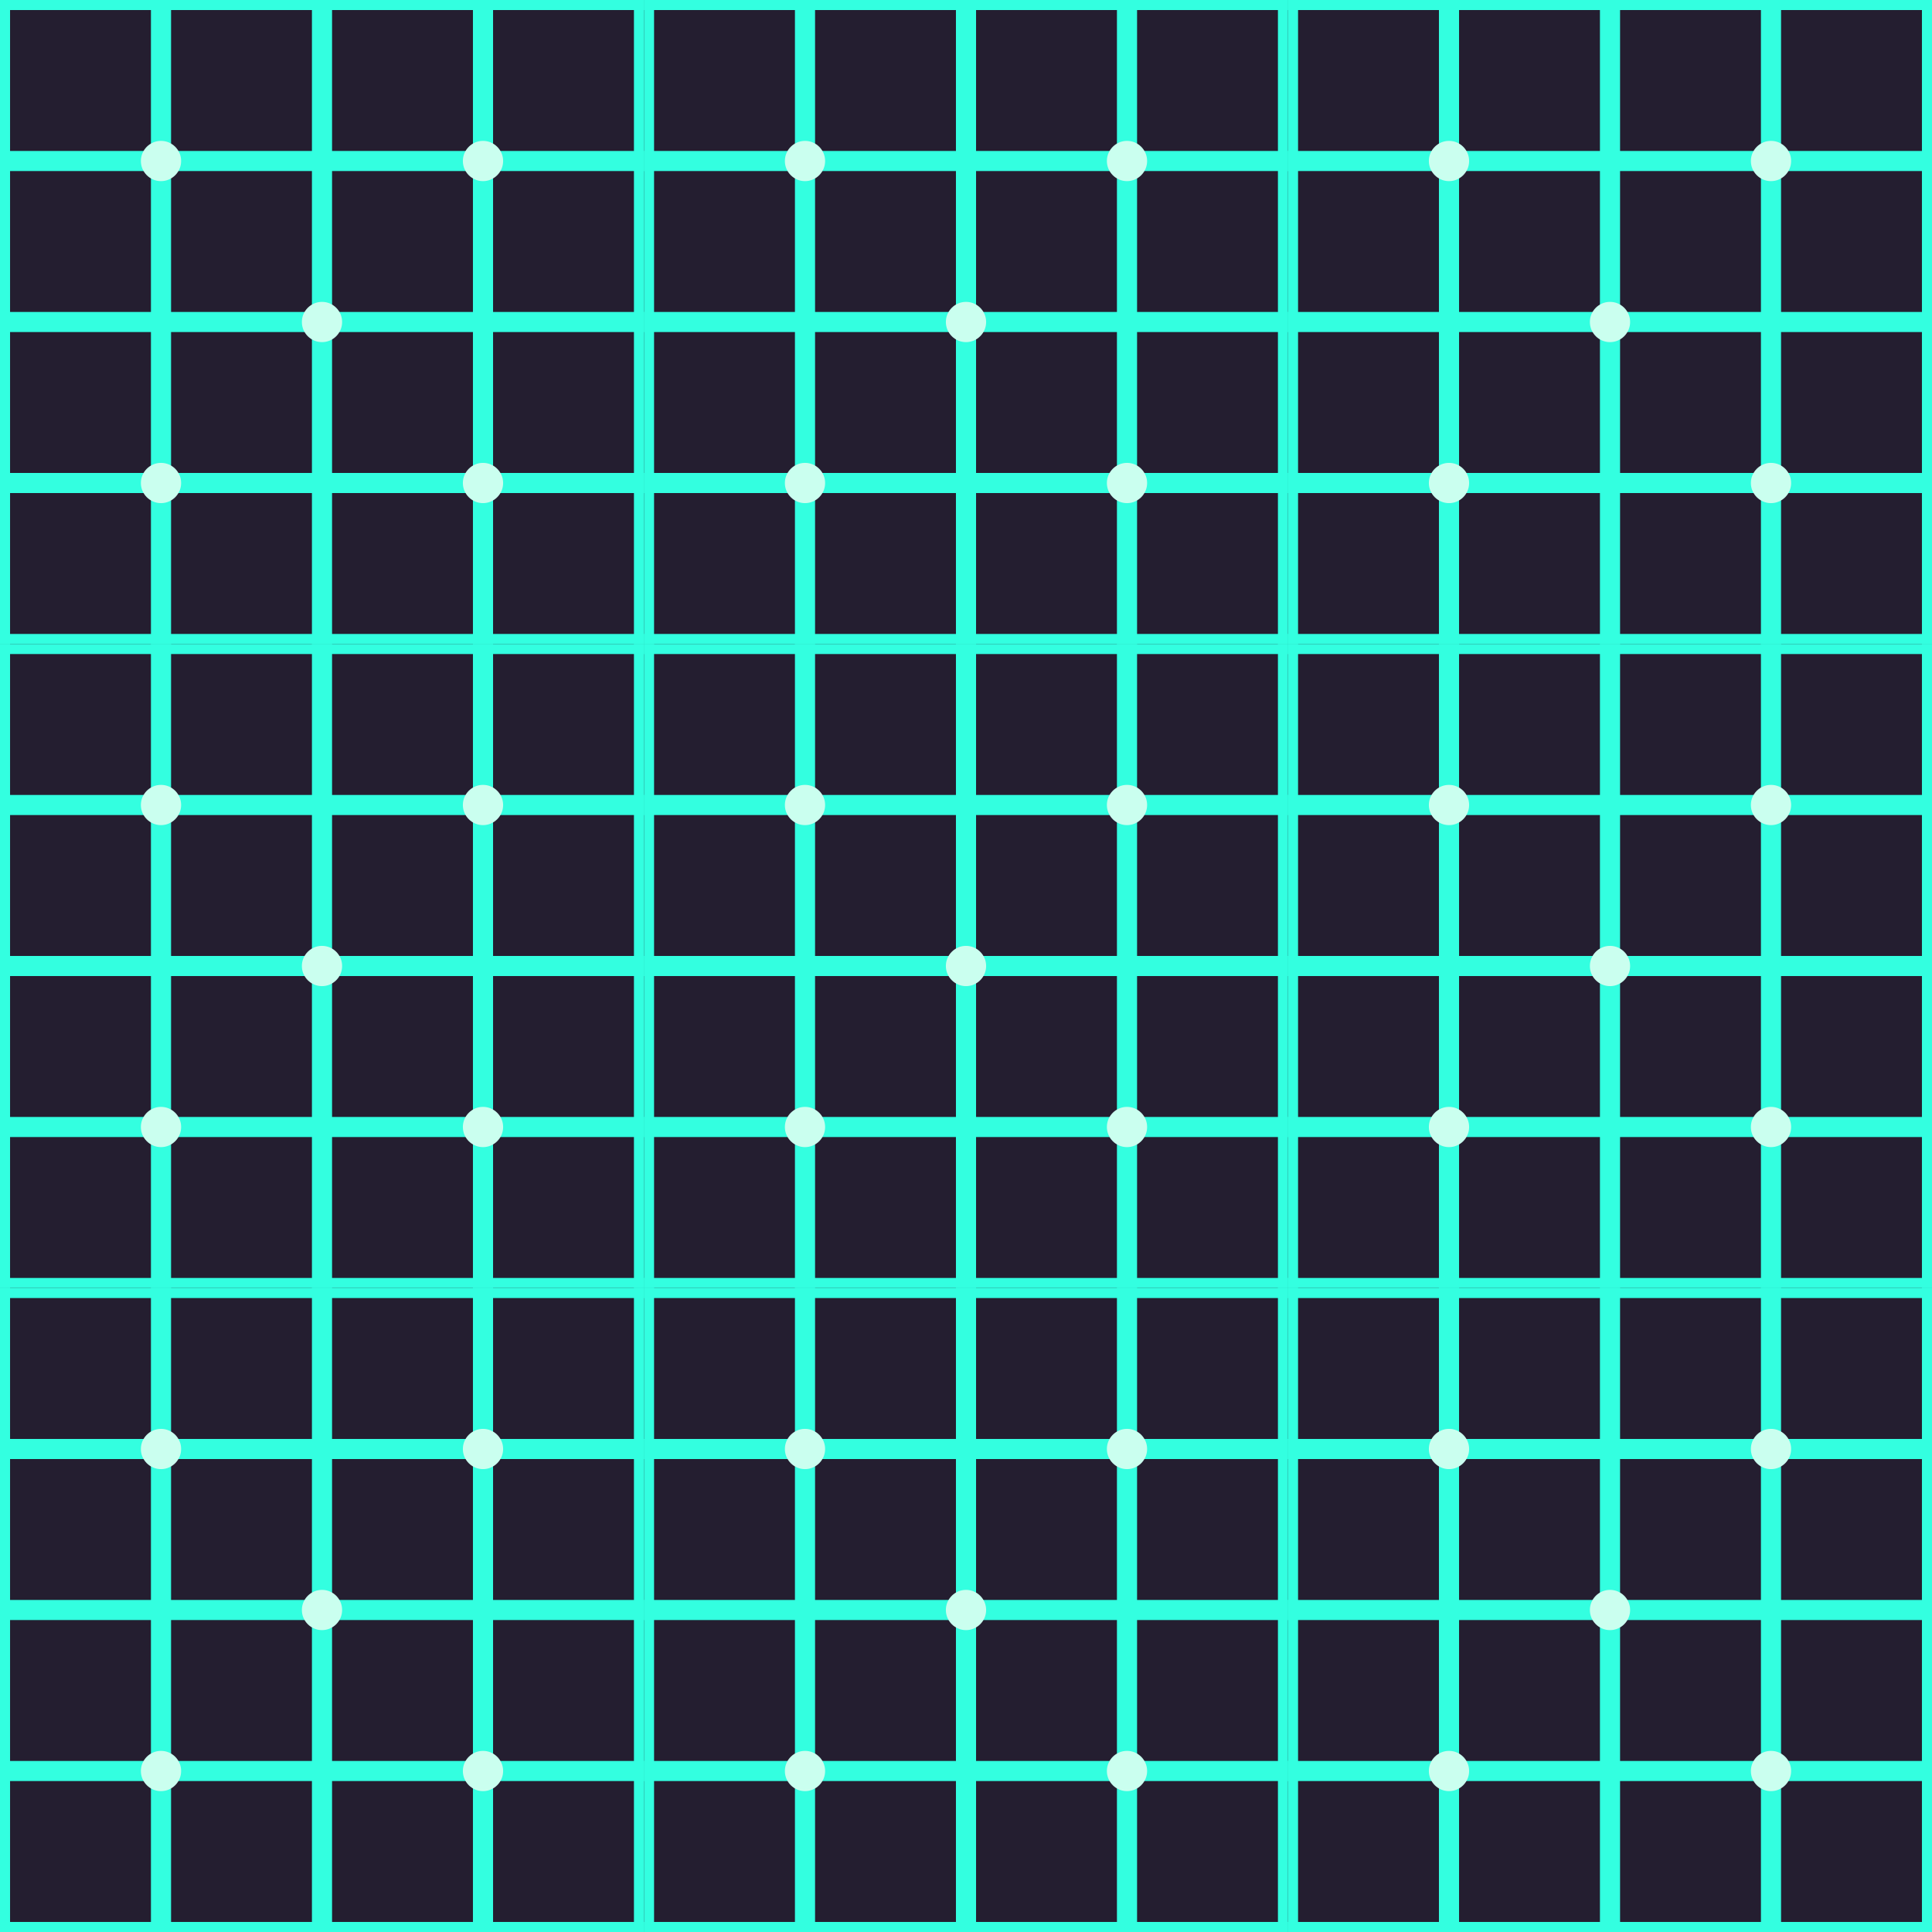
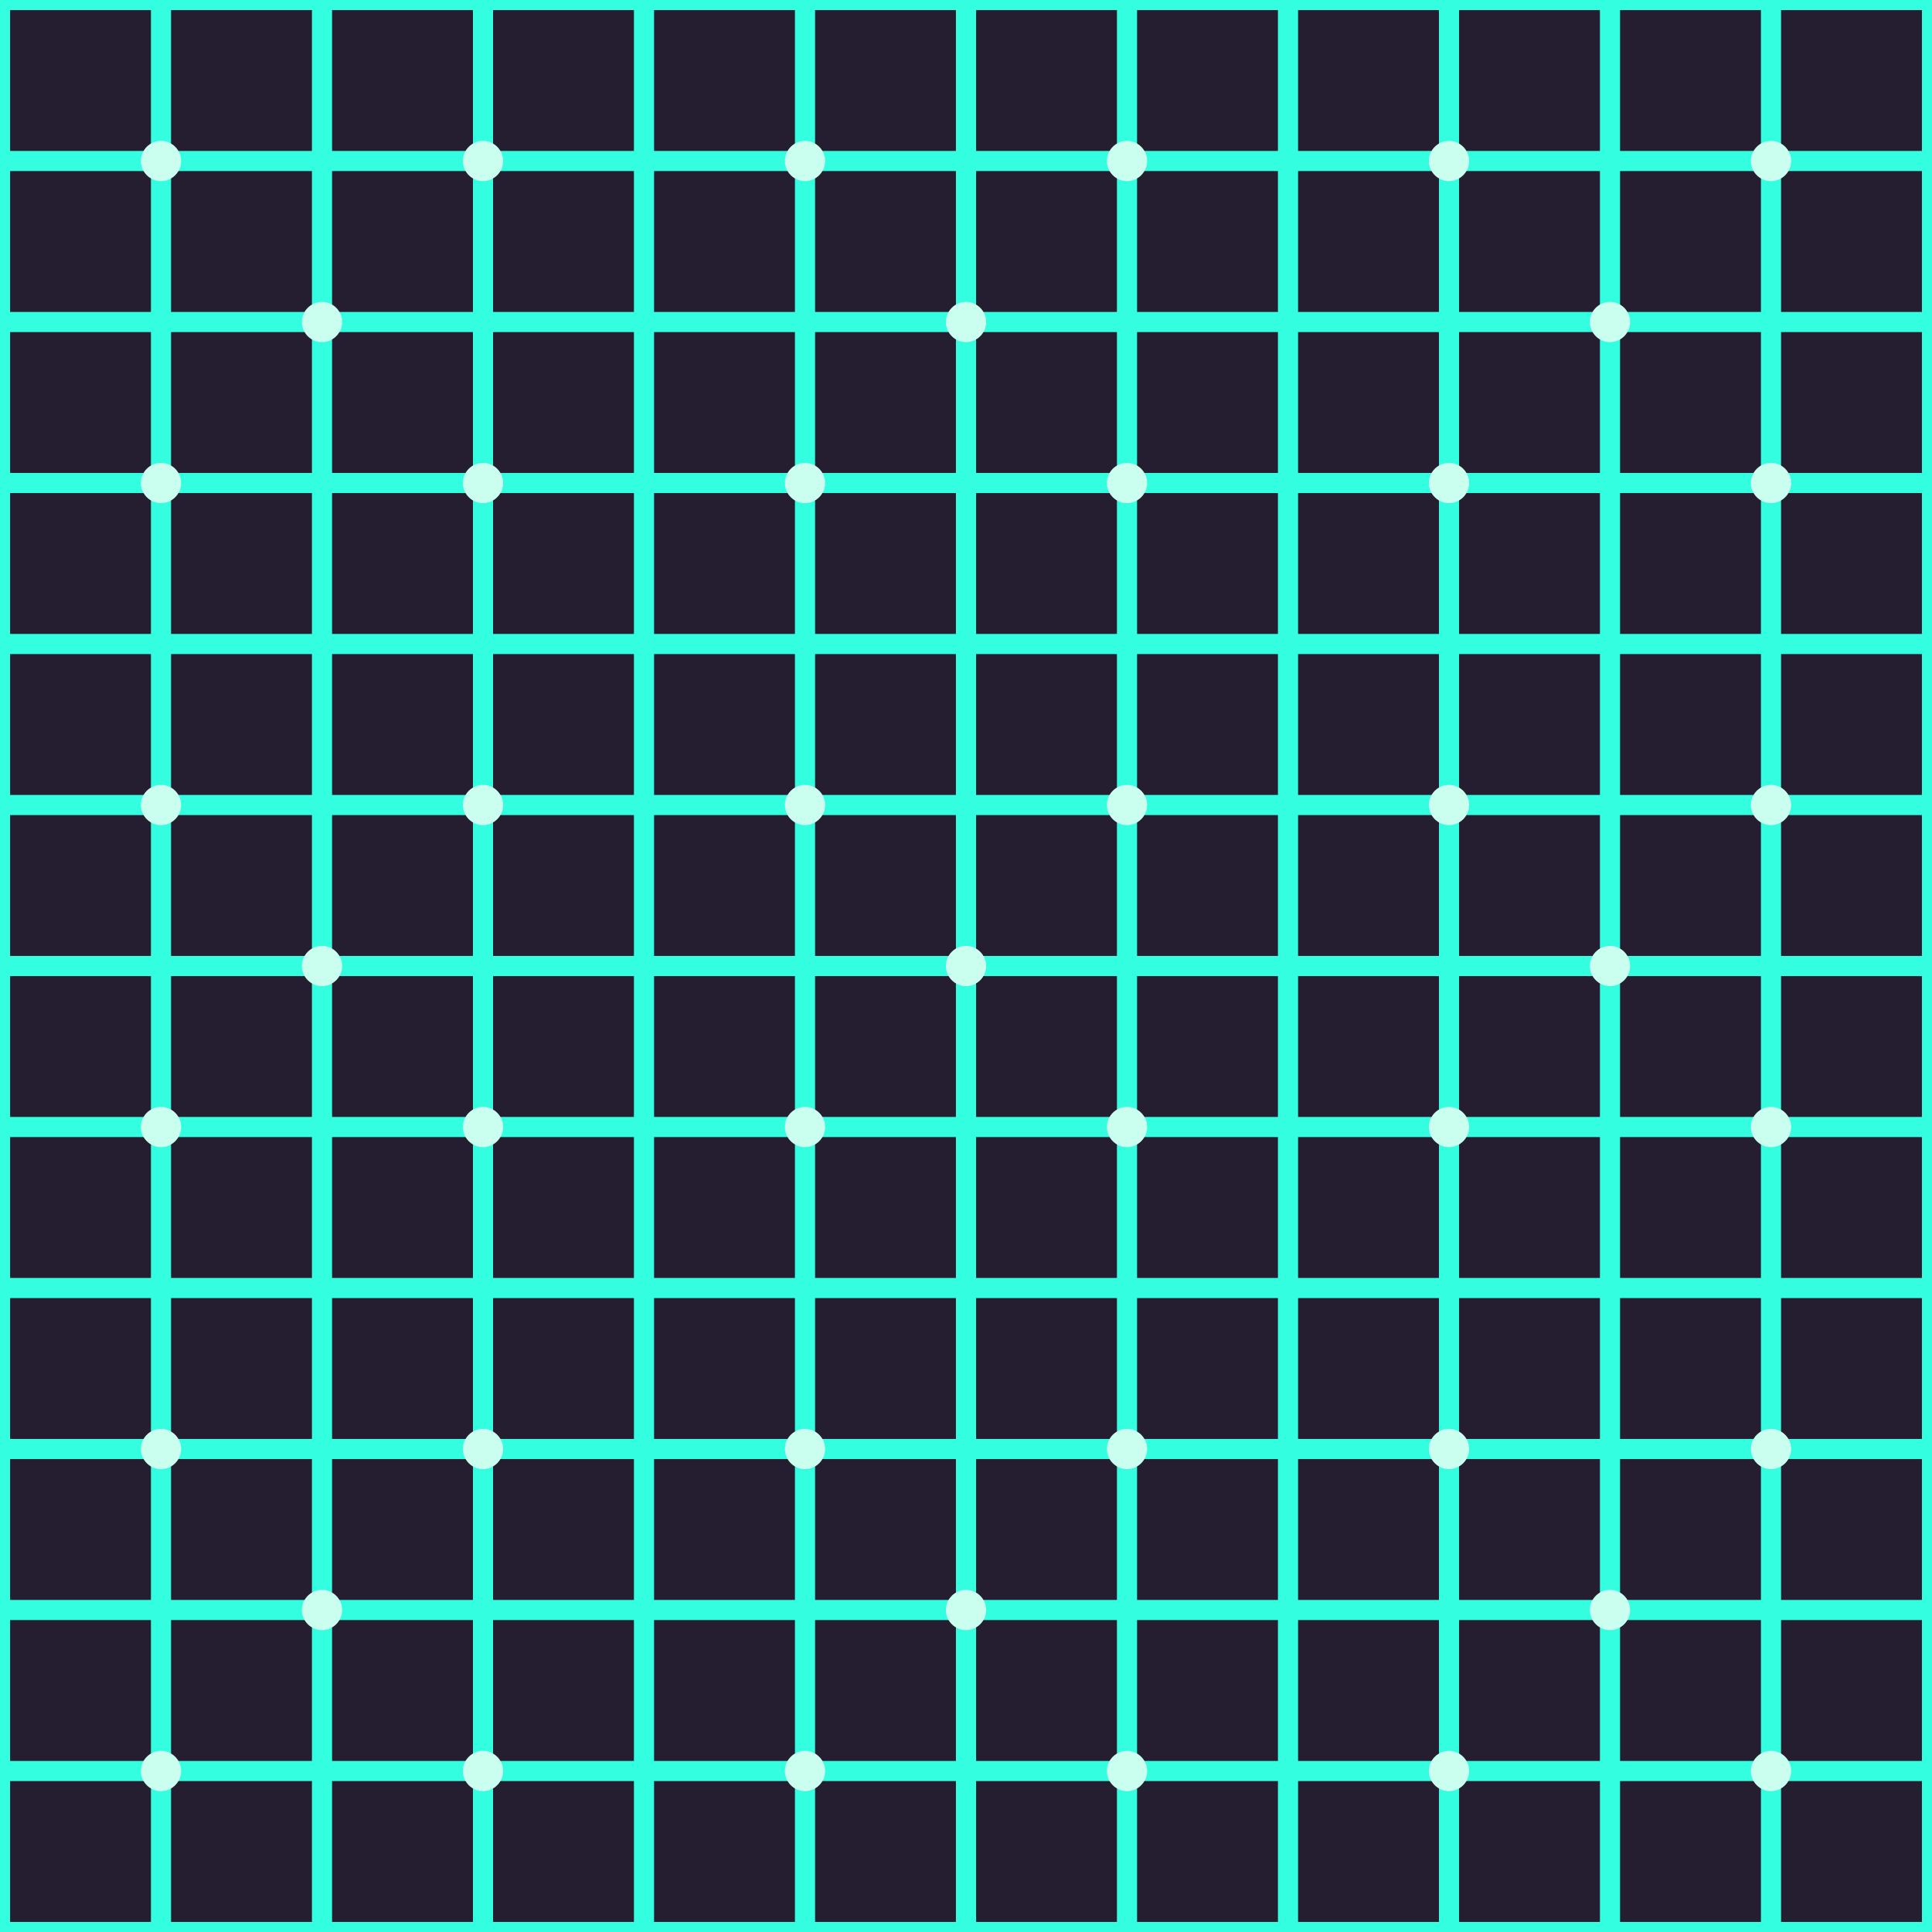
<svg xmlns="http://www.w3.org/2000/svg" viewBox="0 0 192 192" width="192" height="192">
  <rect width="192" height="192" fill="#241e30" />
-   <svg x="0" y="0" width="64" height="64" viewBox="0 0 64 64">
-     <g fill="#33ffe0">
-       <animate attributeName="opacity" values="0.35;0.85;0.35" dur="1.6s" repeatCount="indefinite" />
-       <rect x="-1" y="0" width="2" height="64" />
-       <rect x="15" y="0" width="2" height="64" />
-       <rect x="31" y="0" width="2" height="64" />
-       <rect x="47" y="0" width="2" height="64" />
-       <rect x="63" y="0" width="2" height="64" />
-       <rect x="0" y="-1" width="64" height="2" />
-       <rect x="0" y="15" width="64" height="2" />
-       <rect x="0" y="31" width="64" height="2" />
-       <rect x="0" y="47" width="64" height="2" />
-       <rect x="0" y="63" width="64" height="2" />
-     </g>
-     <g fill="#caffef">
-       <circle cx="16" cy="16" r="2">
-         <animate attributeName="r" values="2;3.6;2" dur="1.6s" repeatCount="indefinite" />
-       </circle>
-       <circle cx="48" cy="16" r="2">
-         <animate attributeName="r" values="2;3.6;2" dur="1.6s" repeatCount="indefinite" />
-       </circle>
-       <circle cx="32" cy="32" r="2">
-         <animate attributeName="r" values="2;3.6;2" dur="1.6s" repeatCount="indefinite" />
-       </circle>
-       <circle cx="16" cy="48" r="2">
-         <animate attributeName="r" values="2;3.6;2" dur="1.6s" repeatCount="indefinite" />
-       </circle>
-       <circle cx="48" cy="48" r="2">
-         <animate attributeName="r" values="2;3.6;2" dur="1.6s" repeatCount="indefinite" />
-       </circle>
-     </g>
-   </svg>
-   <svg x="64" y="0" width="64" height="64" viewBox="0 0 64 64">
-     <g fill="#33ffe0">
-       <animate attributeName="opacity" values="0.35;0.85;0.35" dur="1.6s" repeatCount="indefinite" />
-       <rect x="-1" y="0" width="2" height="64" />
-       <rect x="15" y="0" width="2" height="64" />
-       <rect x="31" y="0" width="2" height="64" />
-       <rect x="47" y="0" width="2" height="64" />
-       <rect x="63" y="0" width="2" height="64" />
-       <rect x="0" y="-1" width="64" height="2" />
-       <rect x="0" y="15" width="64" height="2" />
-       <rect x="0" y="31" width="64" height="2" />
-       <rect x="0" y="47" width="64" height="2" />
-       <rect x="0" y="63" width="64" height="2" />
-     </g>
-     <g fill="#caffef">
-       <circle cx="16" cy="16" r="2">
-         <animate attributeName="r" values="2;3.6;2" dur="1.6s" repeatCount="indefinite" />
-       </circle>
-       <circle cx="48" cy="16" r="2">
-         <animate attributeName="r" values="2;3.6;2" dur="1.6s" repeatCount="indefinite" />
-       </circle>
-       <circle cx="32" cy="32" r="2">
-         <animate attributeName="r" values="2;3.6;2" dur="1.6s" repeatCount="indefinite" />
-       </circle>
-       <circle cx="16" cy="48" r="2">
-         <animate attributeName="r" values="2;3.6;2" dur="1.6s" repeatCount="indefinite" />
-       </circle>
-       <circle cx="48" cy="48" r="2">
-         <animate attributeName="r" values="2;3.6;2" dur="1.6s" repeatCount="indefinite" />
-       </circle>
-     </g>
-   </svg>
-   <svg x="128" y="0" width="64" height="64" viewBox="0 0 64 64">
-     <g fill="#33ffe0">
-       <animate attributeName="opacity" values="0.35;0.85;0.35" dur="1.6s" repeatCount="indefinite" />
-       <rect x="-1" y="0" width="2" height="64" />
-       <rect x="15" y="0" width="2" height="64" />
-       <rect x="31" y="0" width="2" height="64" />
-       <rect x="47" y="0" width="2" height="64" />
-       <rect x="63" y="0" width="2" height="64" />
-       <rect x="0" y="-1" width="64" height="2" />
-       <rect x="0" y="15" width="64" height="2" />
-       <rect x="0" y="31" width="64" height="2" />
-       <rect x="0" y="47" width="64" height="2" />
-       <rect x="0" y="63" width="64" height="2" />
-     </g>
-     <g fill="#caffef">
-       <circle cx="16" cy="16" r="2">
-         <animate attributeName="r" values="2;3.6;2" dur="1.6s" repeatCount="indefinite" />
-       </circle>
-       <circle cx="48" cy="16" r="2">
-         <animate attributeName="r" values="2;3.6;2" dur="1.6s" repeatCount="indefinite" />
-       </circle>
-       <circle cx="32" cy="32" r="2">
-         <animate attributeName="r" values="2;3.6;2" dur="1.6s" repeatCount="indefinite" />
-       </circle>
-       <circle cx="16" cy="48" r="2">
-         <animate attributeName="r" values="2;3.6;2" dur="1.6s" repeatCount="indefinite" />
-       </circle>
-       <circle cx="48" cy="48" r="2">
-         <animate attributeName="r" values="2;3.6;2" dur="1.6s" repeatCount="indefinite" />
-       </circle>
-     </g>
-   </svg>
-   <svg x="0" y="64" width="64" height="64" viewBox="0 0 64 64">
-     <g fill="#33ffe0">
-       <animate attributeName="opacity" values="0.35;0.85;0.35" dur="1.6s" repeatCount="indefinite" />
-       <rect x="-1" y="0" width="2" height="64" />
-       <rect x="15" y="0" width="2" height="64" />
-       <rect x="31" y="0" width="2" height="64" />
-       <rect x="47" y="0" width="2" height="64" />
-       <rect x="63" y="0" width="2" height="64" />
-       <rect x="0" y="-1" width="64" height="2" />
-       <rect x="0" y="15" width="64" height="2" />
-       <rect x="0" y="31" width="64" height="2" />
-       <rect x="0" y="47" width="64" height="2" />
-       <rect x="0" y="63" width="64" height="2" />
-     </g>
-     <g fill="#caffef">
-       <circle cx="16" cy="16" r="2">
-         <animate attributeName="r" values="2;3.6;2" dur="1.6s" repeatCount="indefinite" />
-       </circle>
-       <circle cx="48" cy="16" r="2">
-         <animate attributeName="r" values="2;3.6;2" dur="1.6s" repeatCount="indefinite" />
-       </circle>
-       <circle cx="32" cy="32" r="2">
-         <animate attributeName="r" values="2;3.6;2" dur="1.6s" repeatCount="indefinite" />
-       </circle>
-       <circle cx="16" cy="48" r="2">
-         <animate attributeName="r" values="2;3.6;2" dur="1.6s" repeatCount="indefinite" />
-       </circle>
-       <circle cx="48" cy="48" r="2">
-         <animate attributeName="r" values="2;3.6;2" dur="1.6s" repeatCount="indefinite" />
-       </circle>
-     </g>
-   </svg>
-   <svg x="64" y="64" width="64" height="64" viewBox="0 0 64 64">
-     <g fill="#33ffe0">
-       <animate attributeName="opacity" values="0.35;0.85;0.35" dur="1.6s" repeatCount="indefinite" />
-       <rect x="-1" y="0" width="2" height="64" />
-       <rect x="15" y="0" width="2" height="64" />
-       <rect x="31" y="0" width="2" height="64" />
-       <rect x="47" y="0" width="2" height="64" />
-       <rect x="63" y="0" width="2" height="64" />
-       <rect x="0" y="-1" width="64" height="2" />
-       <rect x="0" y="15" width="64" height="2" />
-       <rect x="0" y="31" width="64" height="2" />
-       <rect x="0" y="47" width="64" height="2" />
-       <rect x="0" y="63" width="64" height="2" />
-     </g>
-     <g fill="#caffef">
-       <circle cx="16" cy="16" r="2">
-         <animate attributeName="r" values="2;3.6;2" dur="1.6s" repeatCount="indefinite" />
-       </circle>
-       <circle cx="48" cy="16" r="2">
-         <animate attributeName="r" values="2;3.6;2" dur="1.6s" repeatCount="indefinite" />
-       </circle>
-       <circle cx="32" cy="32" r="2">
-         <animate attributeName="r" values="2;3.6;2" dur="1.6s" repeatCount="indefinite" />
-       </circle>
-       <circle cx="16" cy="48" r="2">
-         <animate attributeName="r" values="2;3.6;2" dur="1.6s" repeatCount="indefinite" />
-       </circle>
-       <circle cx="48" cy="48" r="2">
-         <animate attributeName="r" values="2;3.6;2" dur="1.6s" repeatCount="indefinite" />
-       </circle>
-     </g>
-   </svg>
-   <svg x="128" y="64" width="64" height="64" viewBox="0 0 64 64">
-     <g fill="#33ffe0">
-       <animate attributeName="opacity" values="0.35;0.85;0.35" dur="1.6s" repeatCount="indefinite" />
-       <rect x="-1" y="0" width="2" height="64" />
-       <rect x="15" y="0" width="2" height="64" />
-       <rect x="31" y="0" width="2" height="64" />
-       <rect x="47" y="0" width="2" height="64" />
-       <rect x="63" y="0" width="2" height="64" />
-       <rect x="0" y="-1" width="64" height="2" />
-       <rect x="0" y="15" width="64" height="2" />
-       <rect x="0" y="31" width="64" height="2" />
-       <rect x="0" y="47" width="64" height="2" />
-       <rect x="0" y="63" width="64" height="2" />
-     </g>
-     <g fill="#caffef">
-       <circle cx="16" cy="16" r="2">
-         <animate attributeName="r" values="2;3.6;2" dur="1.6s" repeatCount="indefinite" />
-       </circle>
-       <circle cx="48" cy="16" r="2">
-         <animate attributeName="r" values="2;3.6;2" dur="1.6s" repeatCount="indefinite" />
-       </circle>
-       <circle cx="32" cy="32" r="2">
-         <animate attributeName="r" values="2;3.6;2" dur="1.6s" repeatCount="indefinite" />
-       </circle>
-       <circle cx="16" cy="48" r="2">
-         <animate attributeName="r" values="2;3.6;2" dur="1.6s" repeatCount="indefinite" />
-       </circle>
-       <circle cx="48" cy="48" r="2">
-         <animate attributeName="r" values="2;3.6;2" dur="1.6s" repeatCount="indefinite" />
-       </circle>
-     </g>
-   </svg>
-   <svg x="0" y="128" width="64" height="64" viewBox="0 0 64 64">
-     <g fill="#33ffe0">
-       <animate attributeName="opacity" values="0.35;0.85;0.35" dur="1.6s" repeatCount="indefinite" />
-       <rect x="-1" y="0" width="2" height="64" />
-       <rect x="15" y="0" width="2" height="64" />
-       <rect x="31" y="0" width="2" height="64" />
-       <rect x="47" y="0" width="2" height="64" />
-       <rect x="63" y="0" width="2" height="64" />
-       <rect x="0" y="-1" width="64" height="2" />
-       <rect x="0" y="15" width="64" height="2" />
-       <rect x="0" y="31" width="64" height="2" />
-       <rect x="0" y="47" width="64" height="2" />
-       <rect x="0" y="63" width="64" height="2" />
-     </g>
-     <g fill="#caffef">
-       <circle cx="16" cy="16" r="2">
-         <animate attributeName="r" values="2;3.6;2" dur="1.6s" repeatCount="indefinite" />
-       </circle>
-       <circle cx="48" cy="16" r="2">
-         <animate attributeName="r" values="2;3.6;2" dur="1.6s" repeatCount="indefinite" />
-       </circle>
-       <circle cx="32" cy="32" r="2">
-         <animate attributeName="r" values="2;3.6;2" dur="1.6s" repeatCount="indefinite" />
-       </circle>
-       <circle cx="16" cy="48" r="2">
-         <animate attributeName="r" values="2;3.6;2" dur="1.6s" repeatCount="indefinite" />
-       </circle>
-       <circle cx="48" cy="48" r="2">
-         <animate attributeName="r" values="2;3.6;2" dur="1.6s" repeatCount="indefinite" />
-       </circle>
-     </g>
-   </svg>
-   <svg x="64" y="128" width="64" height="64" viewBox="0 0 64 64">
-     <g fill="#33ffe0">
-       <animate attributeName="opacity" values="0.35;0.85;0.35" dur="1.6s" repeatCount="indefinite" />
-       <rect x="-1" y="0" width="2" height="64" />
-       <rect x="15" y="0" width="2" height="64" />
-       <rect x="31" y="0" width="2" height="64" />
-       <rect x="47" y="0" width="2" height="64" />
-       <rect x="63" y="0" width="2" height="64" />
-       <rect x="0" y="-1" width="64" height="2" />
-       <rect x="0" y="15" width="64" height="2" />
-       <rect x="0" y="31" width="64" height="2" />
-       <rect x="0" y="47" width="64" height="2" />
-       <rect x="0" y="63" width="64" height="2" />
-     </g>
-     <g fill="#caffef">
-       <circle cx="16" cy="16" r="2">
-         <animate attributeName="r" values="2;3.6;2" dur="1.6s" repeatCount="indefinite" />
-       </circle>
-       <circle cx="48" cy="16" r="2">
-         <animate attributeName="r" values="2;3.6;2" dur="1.6s" repeatCount="indefinite" />
-       </circle>
-       <circle cx="32" cy="32" r="2">
-         <animate attributeName="r" values="2;3.6;2" dur="1.6s" repeatCount="indefinite" />
-       </circle>
-       <circle cx="16" cy="48" r="2">
-         <animate attributeName="r" values="2;3.6;2" dur="1.6s" repeatCount="indefinite" />
-       </circle>
-       <circle cx="48" cy="48" r="2">
-         <animate attributeName="r" values="2;3.6;2" dur="1.6s" repeatCount="indefinite" />
-       </circle>
-     </g>
-   </svg>
-   <svg x="128" y="128" width="64" height="64" viewBox="0 0 64 64">
-     <g fill="#33ffe0">
-       <animate attributeName="opacity" values="0.35;0.85;0.35" dur="1.6s" repeatCount="indefinite" />
-       <rect x="-1" y="0" width="2" height="64" />
-       <rect x="15" y="0" width="2" height="64" />
-       <rect x="31" y="0" width="2" height="64" />
-       <rect x="47" y="0" width="2" height="64" />
-       <rect x="63" y="0" width="2" height="64" />
-       <rect x="0" y="-1" width="64" height="2" />
-       <rect x="0" y="15" width="64" height="2" />
-       <rect x="0" y="31" width="64" height="2" />
-       <rect x="0" y="47" width="64" height="2" />
-       <rect x="0" y="63" width="64" height="2" />
-     </g>
-     <g fill="#caffef">
-       <circle cx="16" cy="16" r="2">
-         <animate attributeName="r" values="2;3.6;2" dur="1.6s" repeatCount="indefinite" />
-       </circle>
-       <circle cx="48" cy="16" r="2">
-         <animate attributeName="r" values="2;3.6;2" dur="1.6s" repeatCount="indefinite" />
-       </circle>
-       <circle cx="32" cy="32" r="2">
-         <animate attributeName="r" values="2;3.6;2" dur="1.6s" repeatCount="indefinite" />
-       </circle>
-       <circle cx="16" cy="48" r="2">
-         <animate attributeName="r" values="2;3.6;2" dur="1.6s" repeatCount="indefinite" />
-       </circle>
-       <circle cx="48" cy="48" r="2">
-         <animate attributeName="r" values="2;3.6;2" dur="1.6s" repeatCount="indefinite" />
-       </circle>
-     </g>
-   </svg>
+   <g fill="#33ffe0">
+     <animate attributeName="opacity" values="0.35;0.85;0.35" dur="1.6s" repeatCount="indefinite" />
+     <rect x="-1" y="0" width="2" height="192" />
+     <rect x="15" y="0" width="2" height="192" />
+     <rect x="31" y="0" width="2" height="192" />
+     <rect x="47" y="0" width="2" height="192" />
+     <rect x="63" y="0" width="2" height="192" />
+     <rect x="79" y="0" width="2" height="192" />
+     <rect x="95" y="0" width="2" height="192" />
+     <rect x="111" y="0" width="2" height="192" />
+     <rect x="127" y="0" width="2" height="192" />
+     <rect x="143" y="0" width="2" height="192" />
+     <rect x="159" y="0" width="2" height="192" />
+     <rect x="175" y="0" width="2" height="192" />
+     <rect x="191" y="0" width="2" height="192" />
+     <rect x="0" y="-1" width="192" height="2" />
+     <rect x="0" y="15" width="192" height="2" />
+     <rect x="0" y="31" width="192" height="2" />
+     <rect x="0" y="47" width="192" height="2" />
+     <rect x="0" y="63" width="192" height="2" />
+     <rect x="0" y="79" width="192" height="2" />
+     <rect x="0" y="95" width="192" height="2" />
+     <rect x="0" y="111" width="192" height="2" />
+     <rect x="0" y="127" width="192" height="2" />
+     <rect x="0" y="143" width="192" height="2" />
+     <rect x="0" y="159" width="192" height="2" />
+     <rect x="0" y="175" width="192" height="2" />
+     <rect x="0" y="191" width="192" height="2" />
+   </g>
+   <g fill="#caffef">
+     <circle cx="16" cy="16" r="2">
+       <animate attributeName="r" values="2;3.6;2" dur="1.6s" repeatCount="indefinite" />
+     </circle>
+     <circle cx="48" cy="16" r="2">
+       <animate attributeName="r" values="2;3.6;2" dur="1.6s" repeatCount="indefinite" />
+     </circle>
+     <circle cx="32" cy="32" r="2">
+       <animate attributeName="r" values="2;3.6;2" dur="1.6s" repeatCount="indefinite" />
+     </circle>
+     <circle cx="16" cy="48" r="2">
+       <animate attributeName="r" values="2;3.6;2" dur="1.6s" repeatCount="indefinite" />
+     </circle>
+     <circle cx="48" cy="48" r="2">
+       <animate attributeName="r" values="2;3.6;2" dur="1.6s" repeatCount="indefinite" />
+     </circle>
+     <circle cx="80" cy="16" r="2">
+       <animate attributeName="r" values="2;3.6;2" dur="1.6s" repeatCount="indefinite" />
+     </circle>
+     <circle cx="112" cy="16" r="2">
+       <animate attributeName="r" values="2;3.6;2" dur="1.6s" repeatCount="indefinite" />
+     </circle>
+     <circle cx="96" cy="32" r="2">
+       <animate attributeName="r" values="2;3.6;2" dur="1.6s" repeatCount="indefinite" />
+     </circle>
+     <circle cx="80" cy="48" r="2">
+       <animate attributeName="r" values="2;3.6;2" dur="1.6s" repeatCount="indefinite" />
+     </circle>
+     <circle cx="112" cy="48" r="2">
+       <animate attributeName="r" values="2;3.6;2" dur="1.6s" repeatCount="indefinite" />
+     </circle>
+     <circle cx="144" cy="16" r="2">
+       <animate attributeName="r" values="2;3.6;2" dur="1.6s" repeatCount="indefinite" />
+     </circle>
+     <circle cx="176" cy="16" r="2">
+       <animate attributeName="r" values="2;3.6;2" dur="1.6s" repeatCount="indefinite" />
+     </circle>
+     <circle cx="160" cy="32" r="2">
+       <animate attributeName="r" values="2;3.6;2" dur="1.6s" repeatCount="indefinite" />
+     </circle>
+     <circle cx="144" cy="48" r="2">
+       <animate attributeName="r" values="2;3.6;2" dur="1.6s" repeatCount="indefinite" />
+     </circle>
+     <circle cx="176" cy="48" r="2">
+       <animate attributeName="r" values="2;3.6;2" dur="1.6s" repeatCount="indefinite" />
+     </circle>
+     <circle cx="16" cy="80" r="2">
+       <animate attributeName="r" values="2;3.6;2" dur="1.6s" repeatCount="indefinite" />
+     </circle>
+     <circle cx="48" cy="80" r="2">
+       <animate attributeName="r" values="2;3.6;2" dur="1.6s" repeatCount="indefinite" />
+     </circle>
+     <circle cx="32" cy="96" r="2">
+       <animate attributeName="r" values="2;3.6;2" dur="1.6s" repeatCount="indefinite" />
+     </circle>
+     <circle cx="16" cy="112" r="2">
+       <animate attributeName="r" values="2;3.6;2" dur="1.6s" repeatCount="indefinite" />
+     </circle>
+     <circle cx="48" cy="112" r="2">
+       <animate attributeName="r" values="2;3.6;2" dur="1.6s" repeatCount="indefinite" />
+     </circle>
+     <circle cx="80" cy="80" r="2">
+       <animate attributeName="r" values="2;3.6;2" dur="1.6s" repeatCount="indefinite" />
+     </circle>
+     <circle cx="112" cy="80" r="2">
+       <animate attributeName="r" values="2;3.6;2" dur="1.6s" repeatCount="indefinite" />
+     </circle>
+     <circle cx="96" cy="96" r="2">
+       <animate attributeName="r" values="2;3.6;2" dur="1.6s" repeatCount="indefinite" />
+     </circle>
+     <circle cx="80" cy="112" r="2">
+       <animate attributeName="r" values="2;3.6;2" dur="1.6s" repeatCount="indefinite" />
+     </circle>
+     <circle cx="112" cy="112" r="2">
+       <animate attributeName="r" values="2;3.6;2" dur="1.6s" repeatCount="indefinite" />
+     </circle>
+     <circle cx="144" cy="80" r="2">
+       <animate attributeName="r" values="2;3.6;2" dur="1.6s" repeatCount="indefinite" />
+     </circle>
+     <circle cx="176" cy="80" r="2">
+       <animate attributeName="r" values="2;3.6;2" dur="1.6s" repeatCount="indefinite" />
+     </circle>
+     <circle cx="160" cy="96" r="2">
+       <animate attributeName="r" values="2;3.6;2" dur="1.6s" repeatCount="indefinite" />
+     </circle>
+     <circle cx="144" cy="112" r="2">
+       <animate attributeName="r" values="2;3.6;2" dur="1.6s" repeatCount="indefinite" />
+     </circle>
+     <circle cx="176" cy="112" r="2">
+       <animate attributeName="r" values="2;3.6;2" dur="1.6s" repeatCount="indefinite" />
+     </circle>
+     <circle cx="16" cy="144" r="2">
+       <animate attributeName="r" values="2;3.6;2" dur="1.6s" repeatCount="indefinite" />
+     </circle>
+     <circle cx="48" cy="144" r="2">
+       <animate attributeName="r" values="2;3.6;2" dur="1.6s" repeatCount="indefinite" />
+     </circle>
+     <circle cx="32" cy="160" r="2">
+       <animate attributeName="r" values="2;3.6;2" dur="1.6s" repeatCount="indefinite" />
+     </circle>
+     <circle cx="16" cy="176" r="2">
+       <animate attributeName="r" values="2;3.6;2" dur="1.6s" repeatCount="indefinite" />
+     </circle>
+     <circle cx="48" cy="176" r="2">
+       <animate attributeName="r" values="2;3.6;2" dur="1.6s" repeatCount="indefinite" />
+     </circle>
+     <circle cx="80" cy="144" r="2">
+       <animate attributeName="r" values="2;3.6;2" dur="1.6s" repeatCount="indefinite" />
+     </circle>
+     <circle cx="112" cy="144" r="2">
+       <animate attributeName="r" values="2;3.6;2" dur="1.6s" repeatCount="indefinite" />
+     </circle>
+     <circle cx="96" cy="160" r="2">
+       <animate attributeName="r" values="2;3.6;2" dur="1.6s" repeatCount="indefinite" />
+     </circle>
+     <circle cx="80" cy="176" r="2">
+       <animate attributeName="r" values="2;3.6;2" dur="1.6s" repeatCount="indefinite" />
+     </circle>
+     <circle cx="112" cy="176" r="2">
+       <animate attributeName="r" values="2;3.6;2" dur="1.6s" repeatCount="indefinite" />
+     </circle>
+     <circle cx="144" cy="144" r="2">
+       <animate attributeName="r" values="2;3.6;2" dur="1.6s" repeatCount="indefinite" />
+     </circle>
+     <circle cx="176" cy="144" r="2">
+       <animate attributeName="r" values="2;3.6;2" dur="1.6s" repeatCount="indefinite" />
+     </circle>
+     <circle cx="160" cy="160" r="2">
+       <animate attributeName="r" values="2;3.6;2" dur="1.6s" repeatCount="indefinite" />
+     </circle>
+     <circle cx="144" cy="176" r="2">
+       <animate attributeName="r" values="2;3.6;2" dur="1.6s" repeatCount="indefinite" />
+     </circle>
+     <circle cx="176" cy="176" r="2">
+       <animate attributeName="r" values="2;3.6;2" dur="1.6s" repeatCount="indefinite" />
+     </circle>
+   </g>
</svg>
